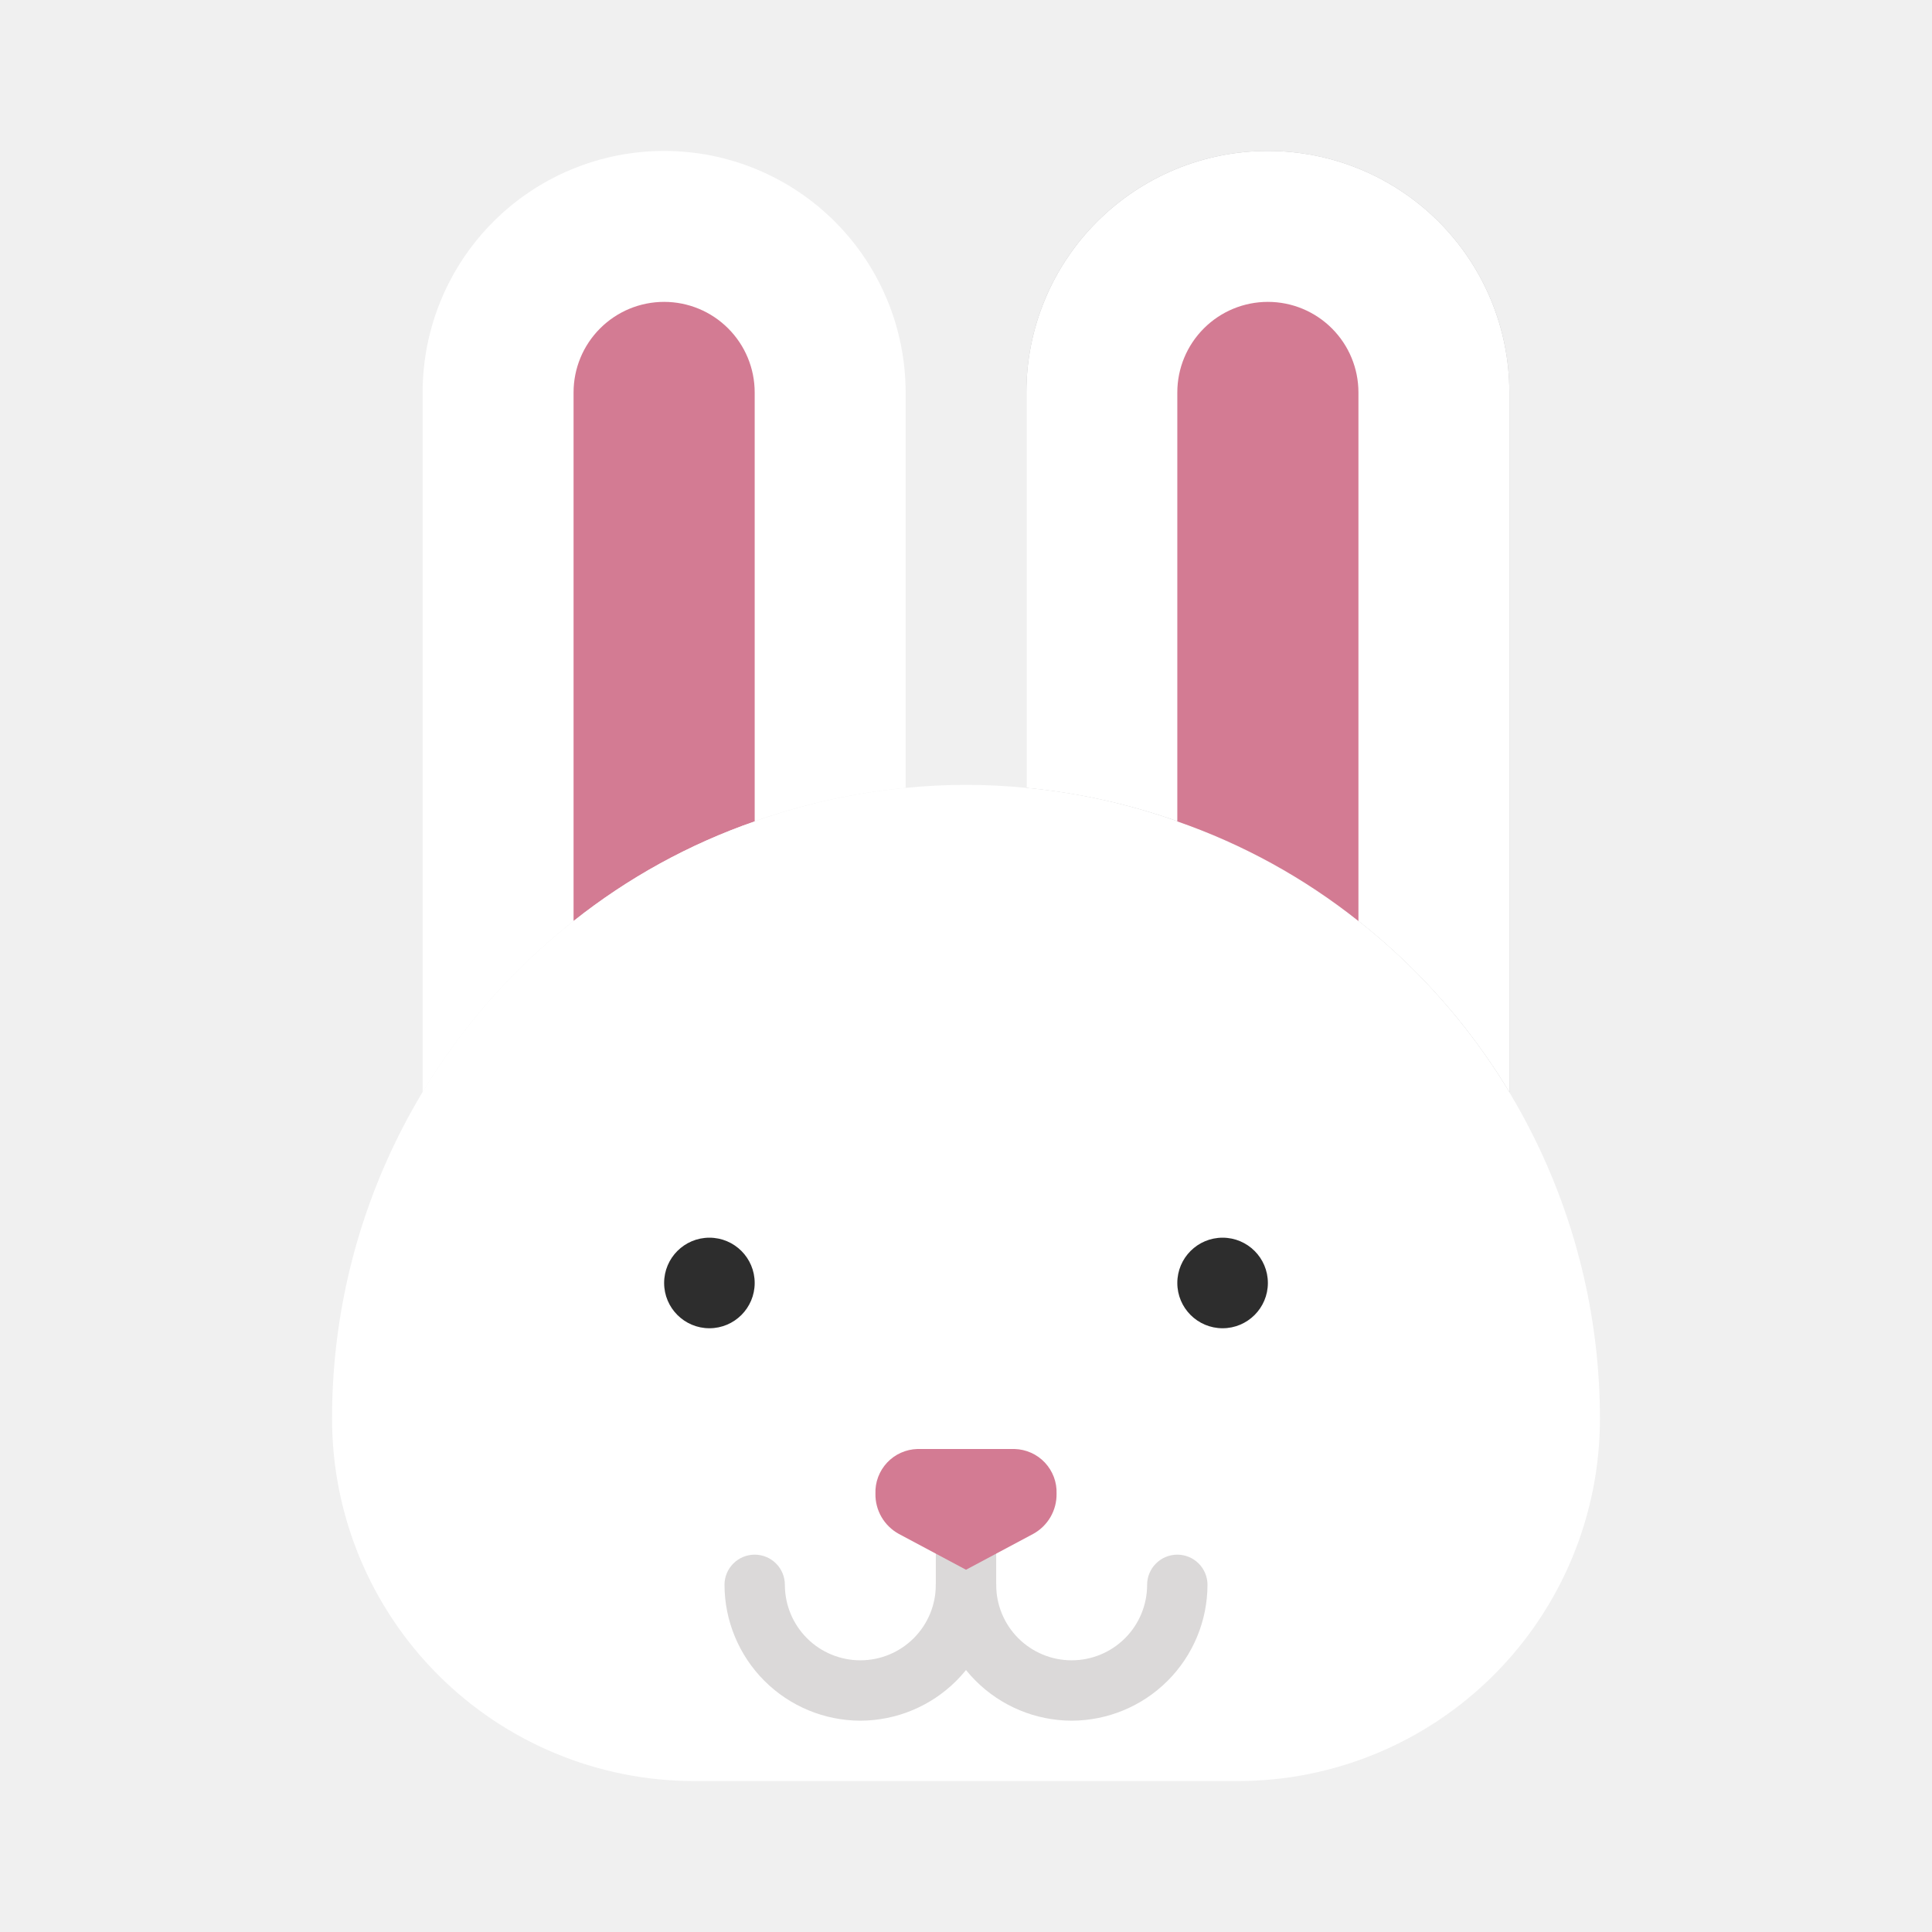
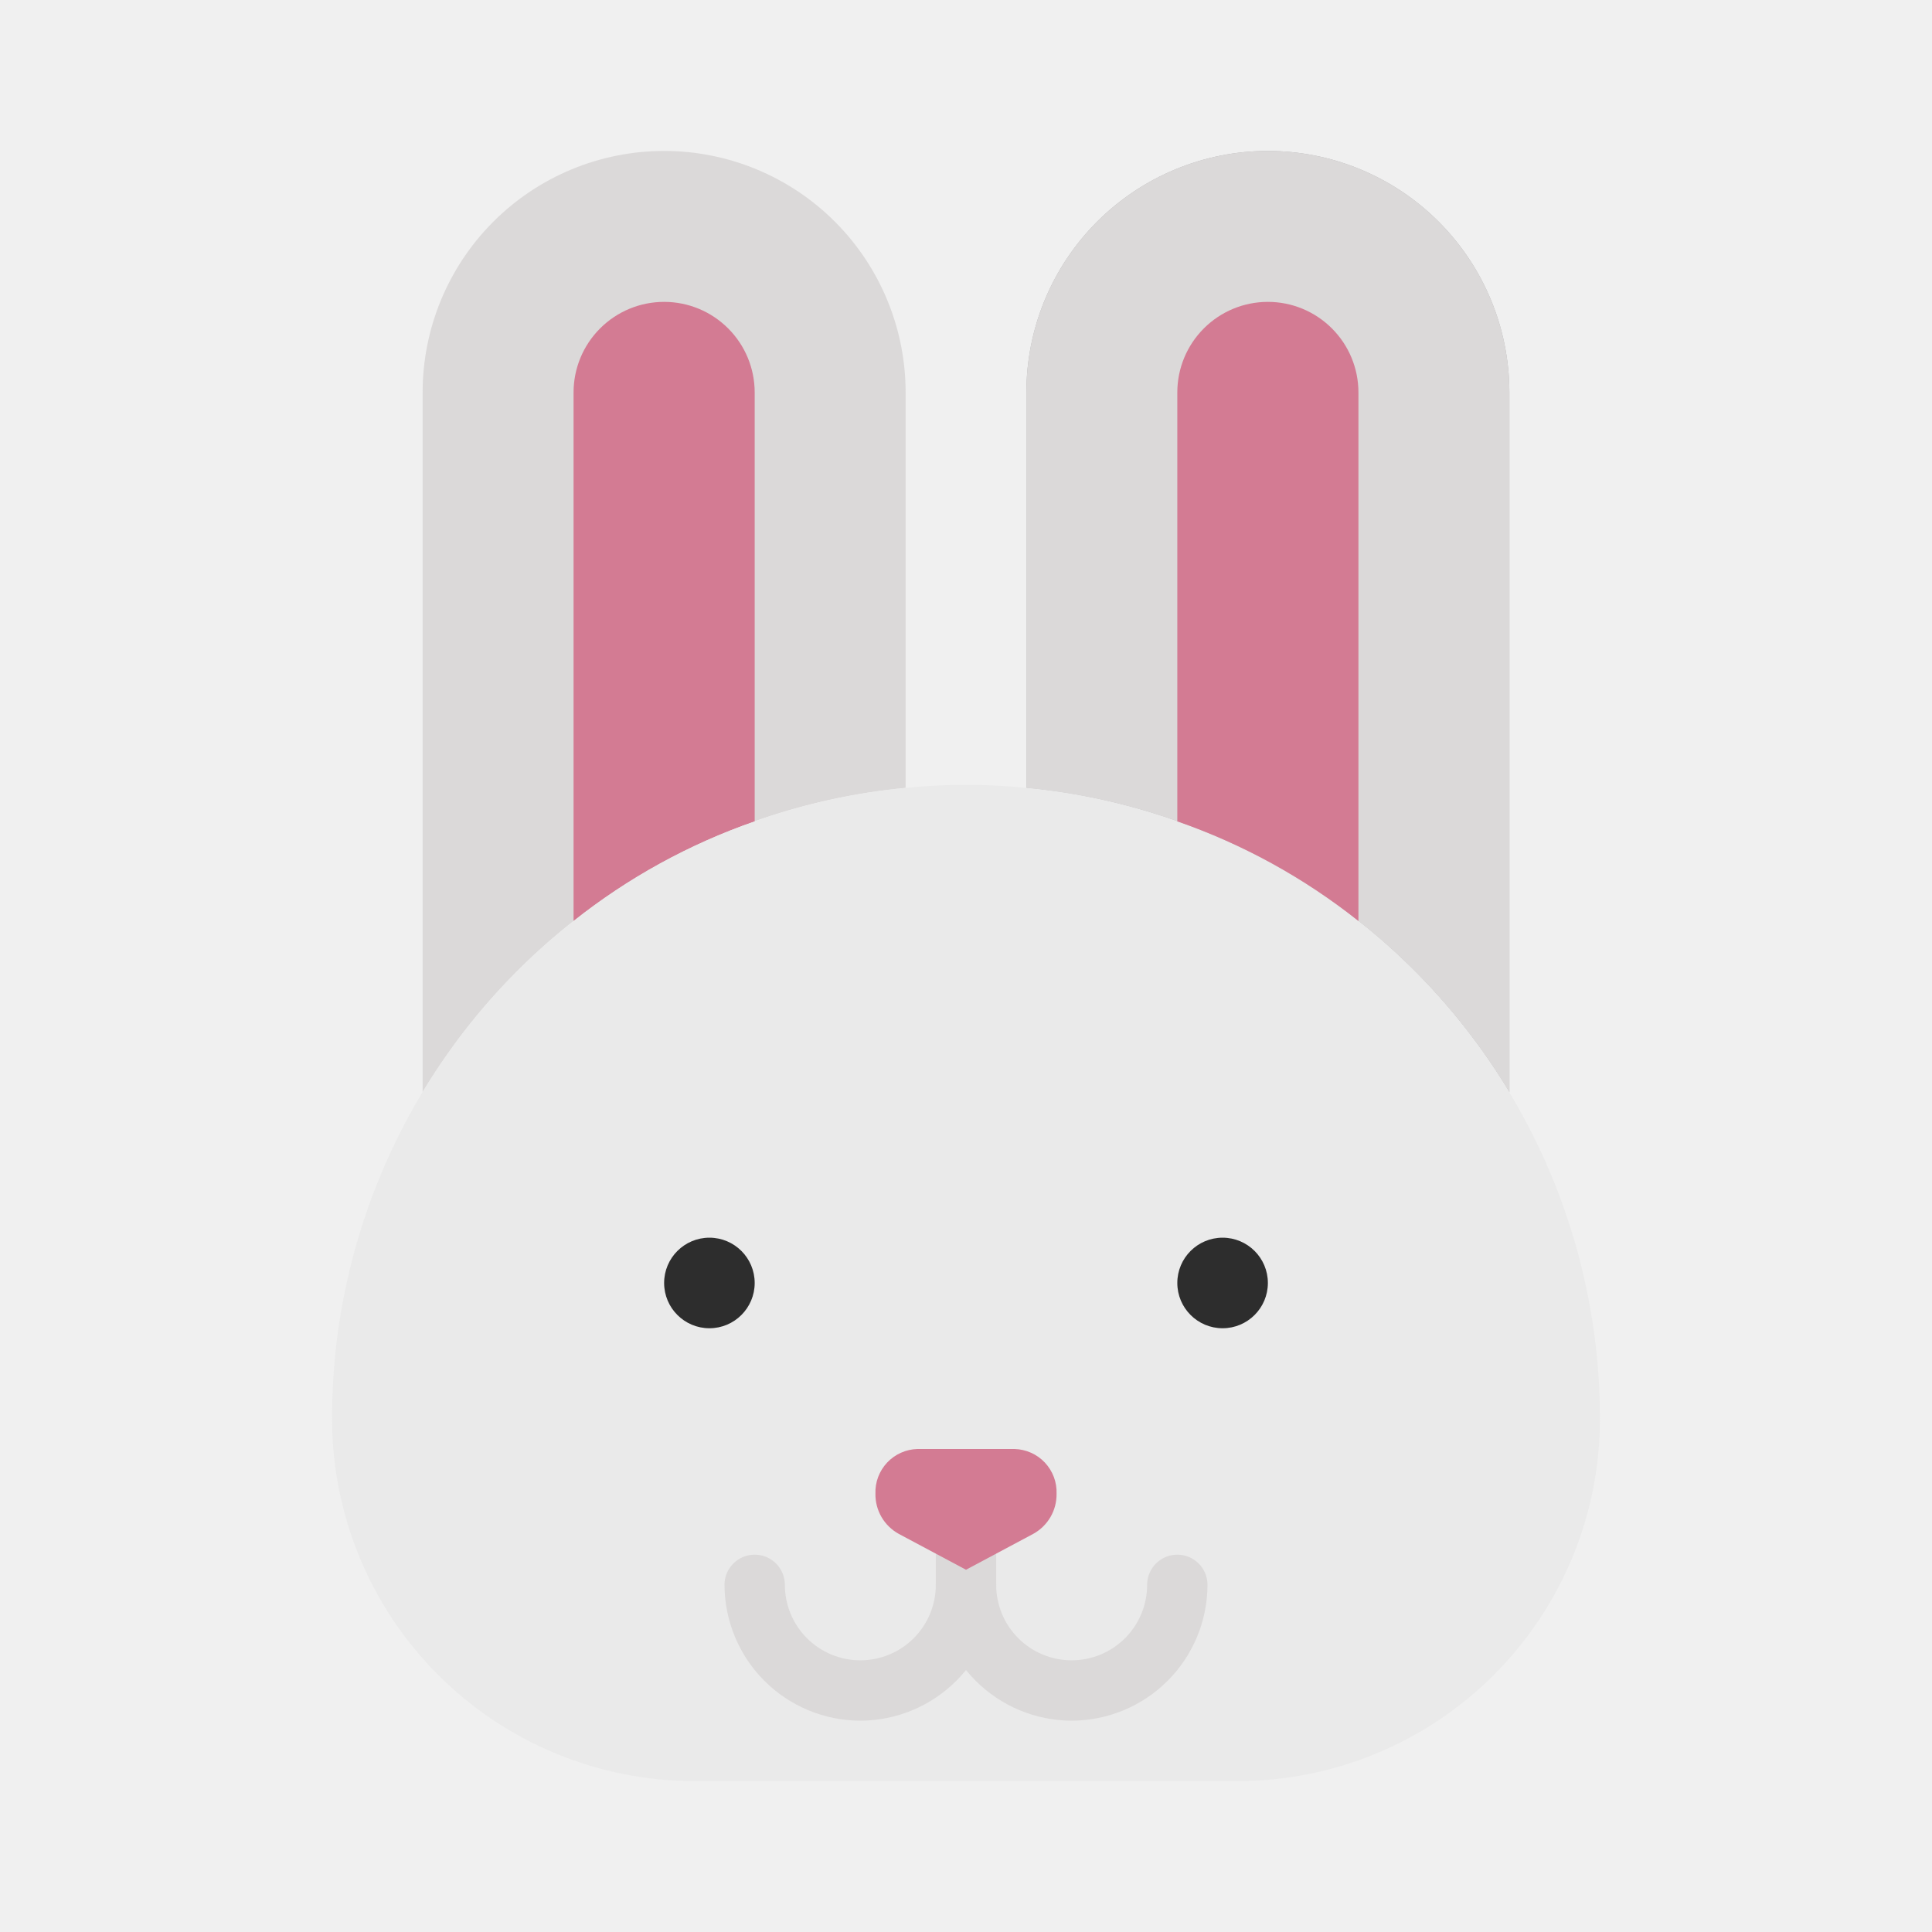
<svg xmlns="http://www.w3.org/2000/svg" width="64" height="64" viewBox="0 0 64 64" fill="none">
-   <path d="M30 13V26.1C26.731 26.412 23.58 27.486 20.801 29.237C18.022 30.988 15.693 33.366 14 36.18V13C14 10.878 14.843 8.843 16.343 7.343C17.843 5.843 19.878 5 22 5C24.122 5 26.157 5.843 27.657 7.343C29.157 8.843 30 10.878 30 13V13Z" fill="white" />
-   <path d="M50 13V36.18C48.307 33.366 45.978 30.988 43.199 29.237C40.42 27.486 37.269 26.412 34 26.1V13C34 10.878 34.843 8.843 36.343 7.343C37.843 5.843 39.878 5 42 5C44.122 5 46.157 5.843 47.657 7.343C49.157 8.843 50 10.878 50 13V13Z" fill="#AEAEAF" />
-   <path d="M50 13V36.18C48.307 33.366 45.978 30.988 43.199 29.237C40.42 27.486 37.269 26.412 34 26.1V13C34 10.878 34.843 8.843 36.343 7.343C37.843 5.843 39.878 5 42 5C44.122 5 46.157 5.843 47.657 7.343C49.157 8.843 50 10.878 50 13V13Z" fill="white" />
-   <path d="M25 13V27.21C22.828 27.964 20.8 29.08 19 30.51V13C19 12.204 19.316 11.441 19.879 10.879C20.441 10.316 21.204 10 22 10C22.796 10 23.559 10.316 24.121 10.879C24.684 11.441 25 12.204 25 13V13Z" fill="#D37B93" />
-   <path d="M53 47C53 50.183 51.736 53.235 49.485 55.485C47.235 57.736 44.183 59 41 59H23C19.817 59 16.765 57.736 14.515 55.485C12.264 53.235 11 50.183 11 47C10.996 43.825 11.714 40.69 13.1 37.833C14.486 34.976 16.503 32.472 19 30.51C20.8 29.08 22.828 27.964 25 27.21C26.614 26.635 28.294 26.262 30 26.1C31.33 25.966 32.67 25.966 34 26.1C35.706 26.262 37.386 26.635 39 27.21C41.172 27.964 43.2 29.08 45 30.51C47.493 32.475 49.508 34.98 50.894 37.836C52.28 40.692 53 43.825 53 47V47Z" fill="white" />
-   <path d="M28.5 57C27.307 56.997 26.164 56.522 25.321 55.679C24.478 54.836 24.003 53.693 24 52.5C24 52.235 24.105 51.98 24.293 51.793C24.48 51.605 24.735 51.5 25 51.5C25.265 51.5 25.52 51.605 25.707 51.793C25.895 51.98 26 52.235 26 52.5C26 53.163 26.263 53.799 26.732 54.268C27.201 54.737 27.837 55 28.5 55C29.163 55 29.799 54.737 30.268 54.268C30.737 53.799 31 53.163 31 52.5C31 52.235 31.105 51.98 31.293 51.793C31.48 51.605 31.735 51.5 32 51.5C32.265 51.5 32.52 51.605 32.707 51.793C32.895 51.98 33 52.235 33 52.5C32.997 53.693 32.522 54.836 31.679 55.679C30.836 56.522 29.693 56.997 28.5 57V57Z" fill="#DBD9D9" />
-   <path d="M35.5 57C34.307 56.997 33.164 56.522 32.321 55.679C31.478 54.836 31.003 53.693 31 52.5C31 52.235 31.105 51.98 31.293 51.793C31.48 51.605 31.735 51.5 32 51.5C32.265 51.5 32.52 51.605 32.707 51.793C32.895 51.98 33 52.235 33 52.5C33 53.163 33.263 53.799 33.732 54.268C34.201 54.737 34.837 55 35.5 55C36.163 55 36.799 54.737 37.268 54.268C37.737 53.799 38 53.163 38 52.5C38 52.235 38.105 51.98 38.293 51.793C38.48 51.605 38.735 51.5 39 51.5C39.265 51.5 39.52 51.605 39.707 51.793C39.895 51.98 40 52.235 40 52.5C39.997 53.693 39.522 54.836 38.679 55.679C37.836 56.522 36.693 56.997 35.5 57V57Z" fill="#DBD9D9" />
-   <path d="M45 13V30.51C43.2 29.08 41.172 27.964 39 27.21V13C39 12.204 39.316 11.441 39.879 10.879C40.441 10.316 41.204 10 42 10C42.796 10 43.559 10.316 44.121 10.879C44.684 11.441 45 12.204 45 13V13Z" fill="#D37B93" />
+   <path d="M30 13V26.1C26.731 26.412 23.58 27.486 20.801 29.237C18.022 30.988 15.693 33.366 14 36.18V13C14 10.878 14.843 8.843 16.343 7.343C17.843 5.843 19.878 5 22 5C24.122 5 26.157 5.843 27.657 7.343C29.157 8.843 30 10.878 30 13Z" fill="#DBD9D9" />
+   <path d="M50 13V36.18C48.307 33.366 45.978 30.988 43.199 29.237C40.42 27.486 37.269 26.412 34 26.1V13C34 10.878 34.843 8.843 36.343 7.343C37.843 5.843 39.878 5 42 5C44.122 5 46.157 5.843 47.657 7.343C49.157 8.843 50 10.878 50 13Z" fill="#AEAEAF" />
+   <path d="M50 13V36.18C48.307 33.366 45.978 30.988 43.199 29.237C40.42 27.486 37.269 26.412 34 26.1V13C34 10.878 34.843 8.843 36.343 7.343C37.843 5.843 39.878 5 42 5C44.122 5 46.157 5.843 47.657 7.343C49.157 8.843 50 10.878 50 13Z" fill="#DBD9D9" />
+   <path d="M25 13V27.21C22.828 27.964 20.8 29.08 19 30.51V13C19 12.204 19.316 11.441 19.879 10.879C20.441 10.316 21.204 10 22 10C22.796 10 23.559 10.316 24.121 10.879C24.684 11.441 25 12.204 25 13Z" fill="#D37B93" />
+   <path d="M53 47C53 50.183 51.736 53.235 49.485 55.485C47.235 57.736 44.183 59 41 59H23C19.817 59 16.765 57.736 14.515 55.485C12.264 53.235 11 50.183 11 47C10.996 43.825 11.714 40.69 13.1 37.833C14.486 34.976 16.503 32.472 19 30.51C20.8 29.08 22.828 27.964 25 27.21C26.614 26.635 28.294 26.262 30 26.1C31.33 25.966 32.67 25.966 34 26.1C35.706 26.262 37.386 26.635 39 27.21C41.172 27.964 43.2 29.08 45 30.51C47.493 32.475 49.508 34.98 50.894 37.836C52.28 40.692 53 43.825 53 47Z" fill="#EAEAEA" />
+   <path d="M28.5 57C27.307 56.997 26.164 56.522 25.321 55.679C24.478 54.836 24.003 53.693 24 52.5C24 52.235 24.105 51.98 24.293 51.793C24.48 51.605 24.735 51.5 25 51.5C25.265 51.5 25.52 51.605 25.707 51.793C25.895 51.98 26 52.235 26 52.5C26 53.163 26.263 53.799 26.732 54.268C27.201 54.737 27.837 55 28.5 55C29.163 55 29.799 54.737 30.268 54.268C30.737 53.799 31 53.163 31 52.5C31 52.235 31.105 51.98 31.293 51.793C31.48 51.605 31.735 51.5 32 51.5C32.265 51.5 32.52 51.605 32.707 51.793C32.895 51.98 33 52.235 33 52.5C32.997 53.693 32.522 54.836 31.679 55.679C30.836 56.522 29.693 56.997 28.5 57Z" fill="#DBD9D9" />
+   <path d="M35.5 57C34.307 56.997 33.164 56.522 32.321 55.679C31.478 54.836 31.003 53.693 31 52.5C31 52.235 31.105 51.98 31.293 51.793C31.48 51.605 31.735 51.5 32 51.5C32.265 51.5 32.52 51.605 32.707 51.793C32.895 51.98 33 52.235 33 52.5C33 53.163 33.263 53.799 33.732 54.268C34.201 54.737 34.837 55 35.5 55C36.163 55 36.799 54.737 37.268 54.268C37.737 53.799 38 53.163 38 52.5C38 52.235 38.105 51.98 38.293 51.793C38.48 51.605 38.735 51.5 39 51.5C39.265 51.5 39.52 51.605 39.707 51.793C39.895 51.98 40 52.235 40 52.5C39.997 53.693 39.522 54.836 38.679 55.679C37.836 56.522 36.693 56.997 35.5 57Z" fill="#DBD9D9" />
+   <path d="M45 13V30.51C43.2 29.08 41.172 27.964 39 27.21V13C39 12.204 39.316 11.441 39.879 10.879C40.441 10.316 41.204 10 42 10C42.796 10 43.559 10.316 44.121 10.879C44.684 11.441 45 12.204 45 13Z" fill="#D37B93" />
  <path d="M33 50H31V53H33V50Z" fill="#DBD9D9" />
-   <path d="M32 52L29.77 50.81C29.533 50.679 29.336 50.486 29.2 50.252C29.065 50.018 28.995 49.751 29 49.48V49.48C28.993 49.291 29.024 49.103 29.09 48.927C29.157 48.75 29.258 48.588 29.387 48.45C29.516 48.313 29.671 48.202 29.843 48.125C30.015 48.048 30.201 48.005 30.39 48H33.61C33.799 48.005 33.984 48.048 34.157 48.125C34.329 48.202 34.484 48.313 34.613 48.45C34.742 48.588 34.843 48.75 34.91 48.927C34.976 49.103 35.007 49.291 35 49.48V49.48C35.005 49.751 34.935 50.018 34.8 50.252C34.664 50.486 34.467 50.679 34.23 50.81L32 52Z" fill="#D37B93" />
+   <path d="M32 52L29.77 50.81C29.533 50.679 29.336 50.486 29.2 50.252C29.065 50.018 28.995 49.751 29 49.48C28.993 49.291 29.024 49.103 29.09 48.927C29.157 48.75 29.258 48.588 29.387 48.45C29.516 48.313 29.671 48.202 29.843 48.125C30.015 48.048 30.201 48.005 30.39 48H33.61C33.799 48.005 33.984 48.048 34.157 48.125C34.329 48.202 34.484 48.313 34.613 48.45C34.742 48.588 34.843 48.75 34.91 48.927C34.976 49.103 35.007 49.291 35 49.48C35.005 49.751 34.935 50.018 34.8 50.252C34.664 50.486 34.467 50.679 34.23 50.81L32 52Z" fill="#D37B93" />
  <path d="M40.5 44C41.328 44 42 43.328 42 42.5C42 41.672 41.328 41 40.5 41C39.672 41 39 41.672 39 42.5C39 43.328 39.672 44 40.5 44Z" fill="#2D2D2D" />
  <path d="M23.5 44C24.328 44 25 43.328 25 42.5C25 41.672 24.328 41 23.5 41C22.672 41 22 41.672 22 42.5C22 43.328 22.672 44 23.5 44Z" fill="#2D2D2D" />
</svg>
